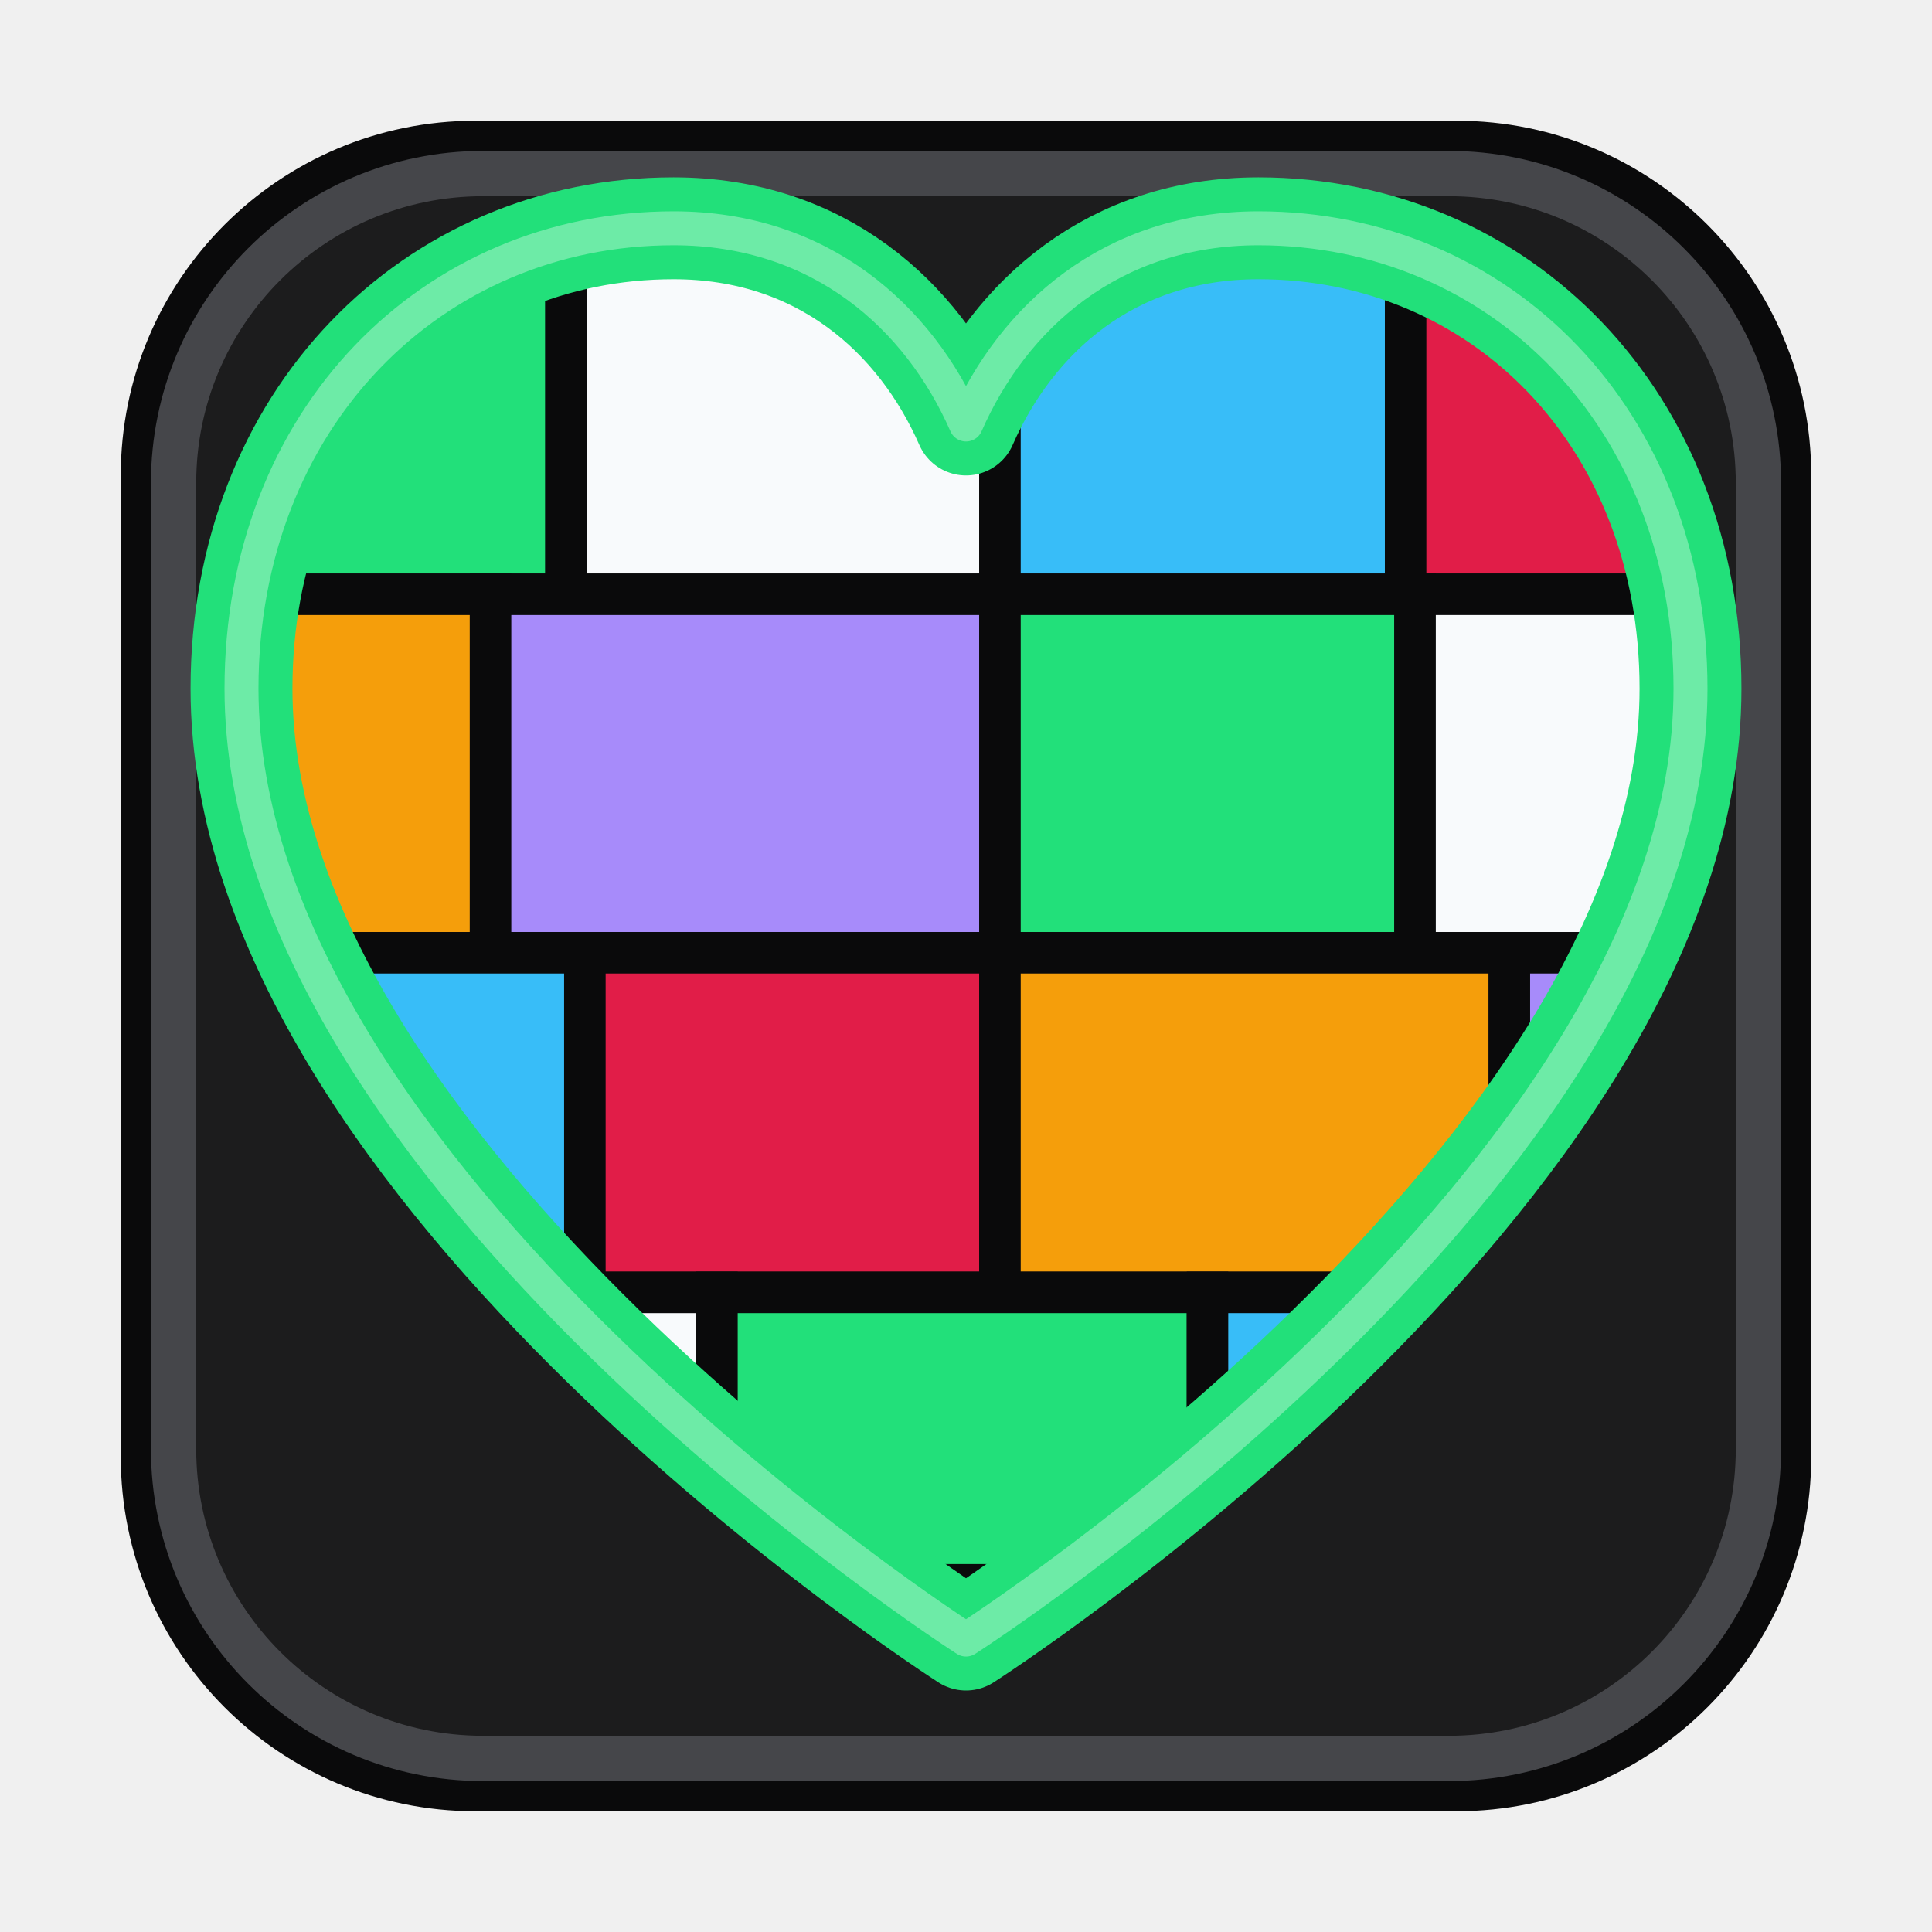
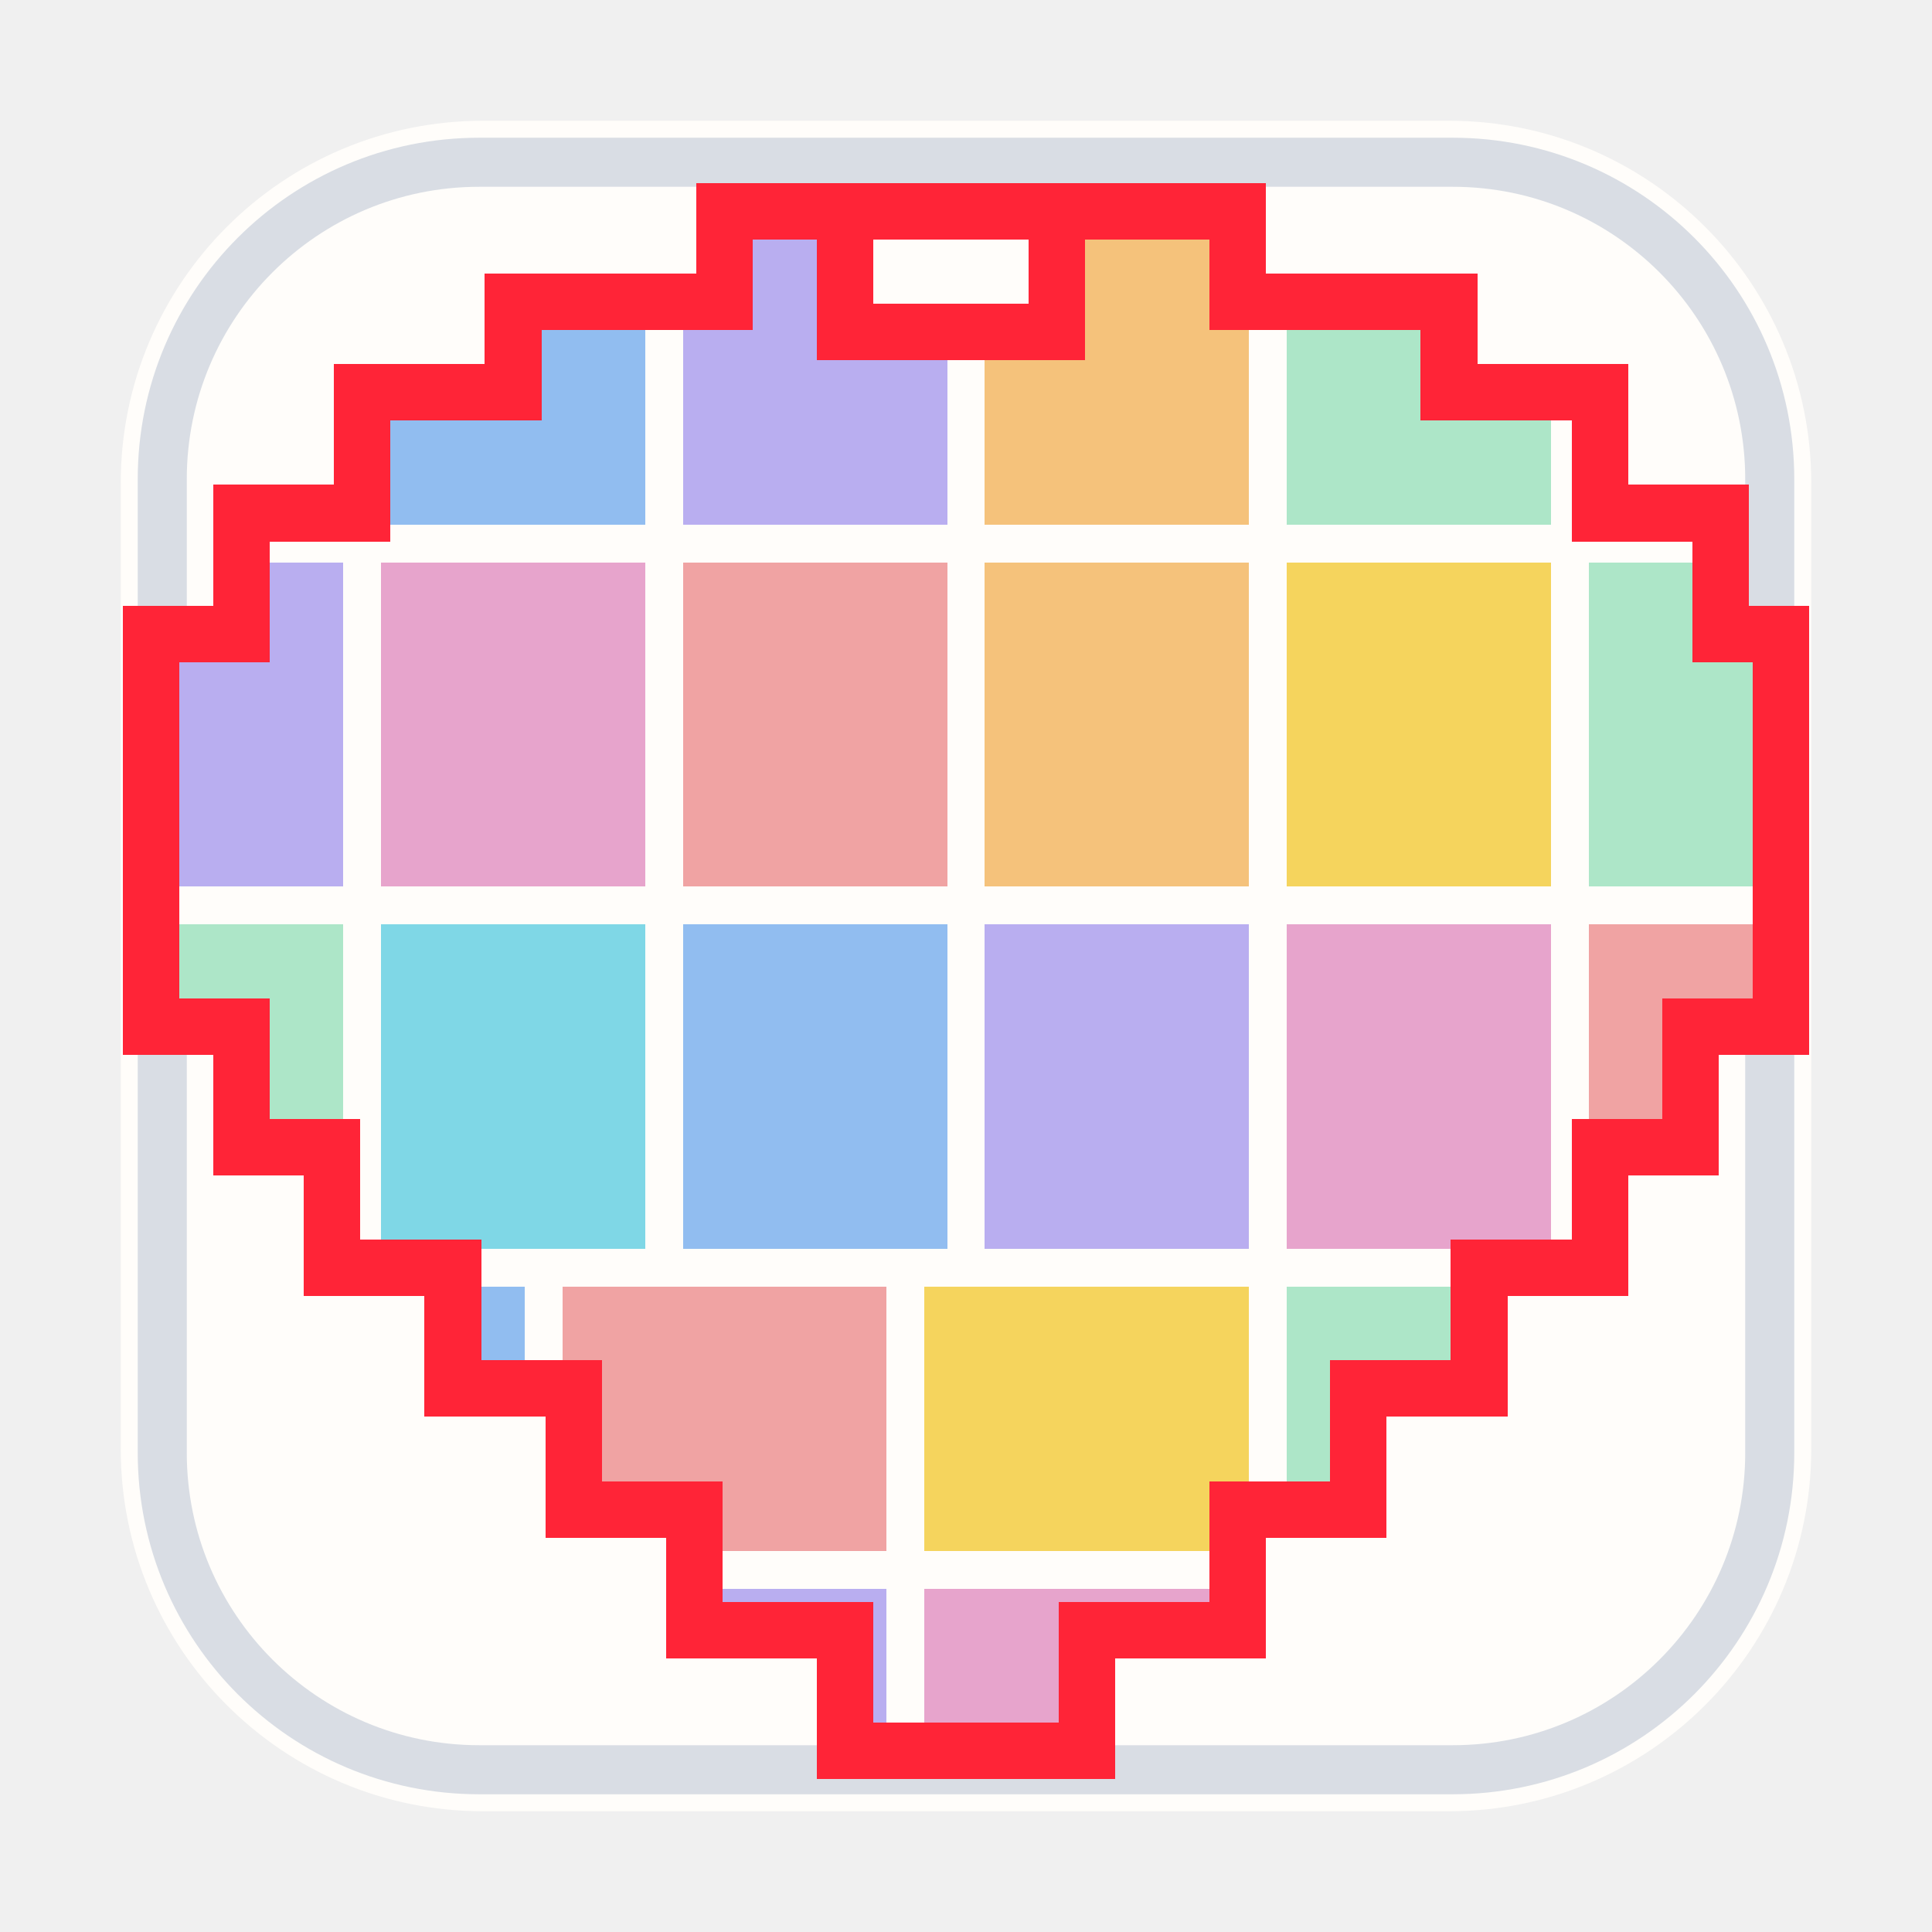
<svg xmlns="http://www.w3.org/2000/svg" viewBox="0 0 1024 1024">
  <defs>
    <clipPath id="heart">
-       <path d="M512 869C512 869 128 623 128 365C128 222 229 121 357 121C435 121 487 168 512 225C537 168 589 121 667 121C795 121 896 222 896 365C896 623 512 869 512 869Z" />
+       <path d="M448 112H656V160H768V208H848V272H912V336H944V544H896V608H848V672H784V736H720V800H656V864H576V928H448V864H368V800H304V736H240V672H176V608H128V544H80V336H128V272H192V208H272V160H384V112H448V176H560V112Z" />
    </clipPath>
  </defs>
-   <rect x="64" y="64" width="896" height="896" rx="188" fill="#0a0a0b" />
-   <rect x="92" y="92" width="840" height="840" rx="164" fill="#1c1c1d" stroke="#45464a" stroke-width="24" />
-   <g clip-path="url(#heart)" stroke="#0a0a0b" stroke-width="22">
-     <rect x="80" y="80" width="220" height="235" fill="#22e07a" />
-     <rect x="300" y="80" width="230" height="235" fill="#f8fafc" />
-     <rect x="530" y="80" width="215" height="235" fill="#38bdf8" />
-     <rect x="745" y="80" width="200" height="235" fill="#e11d48" />
-     <rect x="80" y="315" width="180" height="190" fill="#f59e0b" />
-     <rect x="260" y="315" width="270" height="190" fill="#a78bfa" />
-     <rect x="530" y="315" width="220" height="190" fill="#22e07a" />
-     <rect x="750" y="315" width="195" height="190" fill="#f8fafc" />
-     <rect x="80" y="505" width="230" height="180" fill="#38bdf8" />
-     <rect x="310" y="505" width="220" height="180" fill="#e11d48" />
-     <rect x="530" y="505" width="270" height="180" fill="#f59e0b" />
-     <rect x="800" y="505" width="145" height="180" fill="#a78bfa" />
-     <rect x="190" y="685" width="190" height="155" fill="#f8fafc" />
-     <rect x="380" y="685" width="260" height="155" fill="#22e07a" />
-     <rect x="640" y="685" width="195" height="155" fill="#38bdf8" />
-     <rect x="360" y="840" width="305" height="120" fill="#e11d48" />
+   <rect x="64" y="64" width="896" height="896" rx="192" fill="#fffdfa" />
+   <rect x="86" y="86" width="852" height="852" rx="168" fill="none" stroke="#d9dde4" stroke-width="26" />
+   <g clip-path="url(#heart)" stroke="#fffdfa" stroke-width="20" shape-rendering="crispEdges">
+     <rect x="32" y="96" width="160" height="192" fill="#7fd7e6" />
+     <rect x="192" y="96" width="160" height="192" fill="#91bdf0" />
+     <rect x="352" y="96" width="160" height="192" fill="#b9aef0" />
+     <rect x="512" y="96" width="160" height="192" fill="#f5c27b" />
+     <rect x="672" y="96" width="160" height="192" fill="#ade6c8" />
+     <rect x="832" y="96" width="160" height="192" fill="#7fd7e6" />
+     <rect x="32" y="288" width="160" height="192" fill="#b9aef0" />
+     <rect x="192" y="288" width="160" height="192" fill="#e7a4cc" />
+     <rect x="352" y="288" width="160" height="192" fill="#f0a3a3" />
+     <rect x="512" y="288" width="160" height="192" fill="#f5c27b" />
+     <rect x="672" y="288" width="160" height="192" fill="#f5d45d" />
+     <rect x="832" y="288" width="160" height="192" fill="#ade6c8" />
+     <rect x="32" y="480" width="160" height="192" fill="#ade6c8" />
+     <rect x="192" y="480" width="160" height="192" fill="#7fd7e6" />
+     <rect x="352" y="480" width="160" height="192" fill="#91bdf0" />
+     <rect x="512" y="480" width="160" height="192" fill="#b9aef0" />
+     <rect x="672" y="480" width="160" height="192" fill="#e7a4cc" />
+     <rect x="832" y="480" width="160" height="192" fill="#f0a3a3" />
+     <rect x="96" y="672" width="192" height="160" fill="#91bdf0" />
+     <rect x="288" y="672" width="192" height="160" fill="#f0a3a3" />
+     <rect x="480" y="672" width="192" height="160" fill="#f5d45d" />
+     <rect x="672" y="672" width="192" height="160" fill="#ade6c8" />
+     <rect x="864" y="672" width="128" height="160" fill="#7fd7e6" />
+     <rect x="288" y="832" width="192" height="144" fill="#b9aef0" />
+     <rect x="480" y="832" width="192" height="144" fill="#e7a4cc" />
+     <rect x="672" y="832" width="192" height="144" fill="#f0a3a3" />
  </g>
-   <path d="M512 869C512 869 128 623 128 365C128 222 229 121 357 121C435 121 487 168 512 225C537 168 589 121 667 121C795 121 896 222 896 365C896 623 512 869 512 869Z" fill="none" stroke="#22e07a" stroke-width="54" stroke-linejoin="round" />
-   <path d="M512 869C512 869 128 623 128 365C128 222 229 121 357 121C435 121 487 168 512 225C537 168 589 121 667 121C795 121 896 222 896 365C896 623 512 869 512 869Z" fill="none" stroke="#ffffff" stroke-opacity=".34" stroke-width="18" stroke-linejoin="round" />
+   <path d="M448 112H656V160H768V208H848V272H912V336H944V544H896V608H848V672H784V736H720V800H656V864H576V928H448V864H368V800H304V736H240V672H176V608H128V544H80V336H128V272H192V208H272V160H384V112H448V176H560V112Z" fill="none" stroke="#ff2437" stroke-width="30" stroke-linejoin="miter" shape-rendering="crispEdges" />
</svg>
